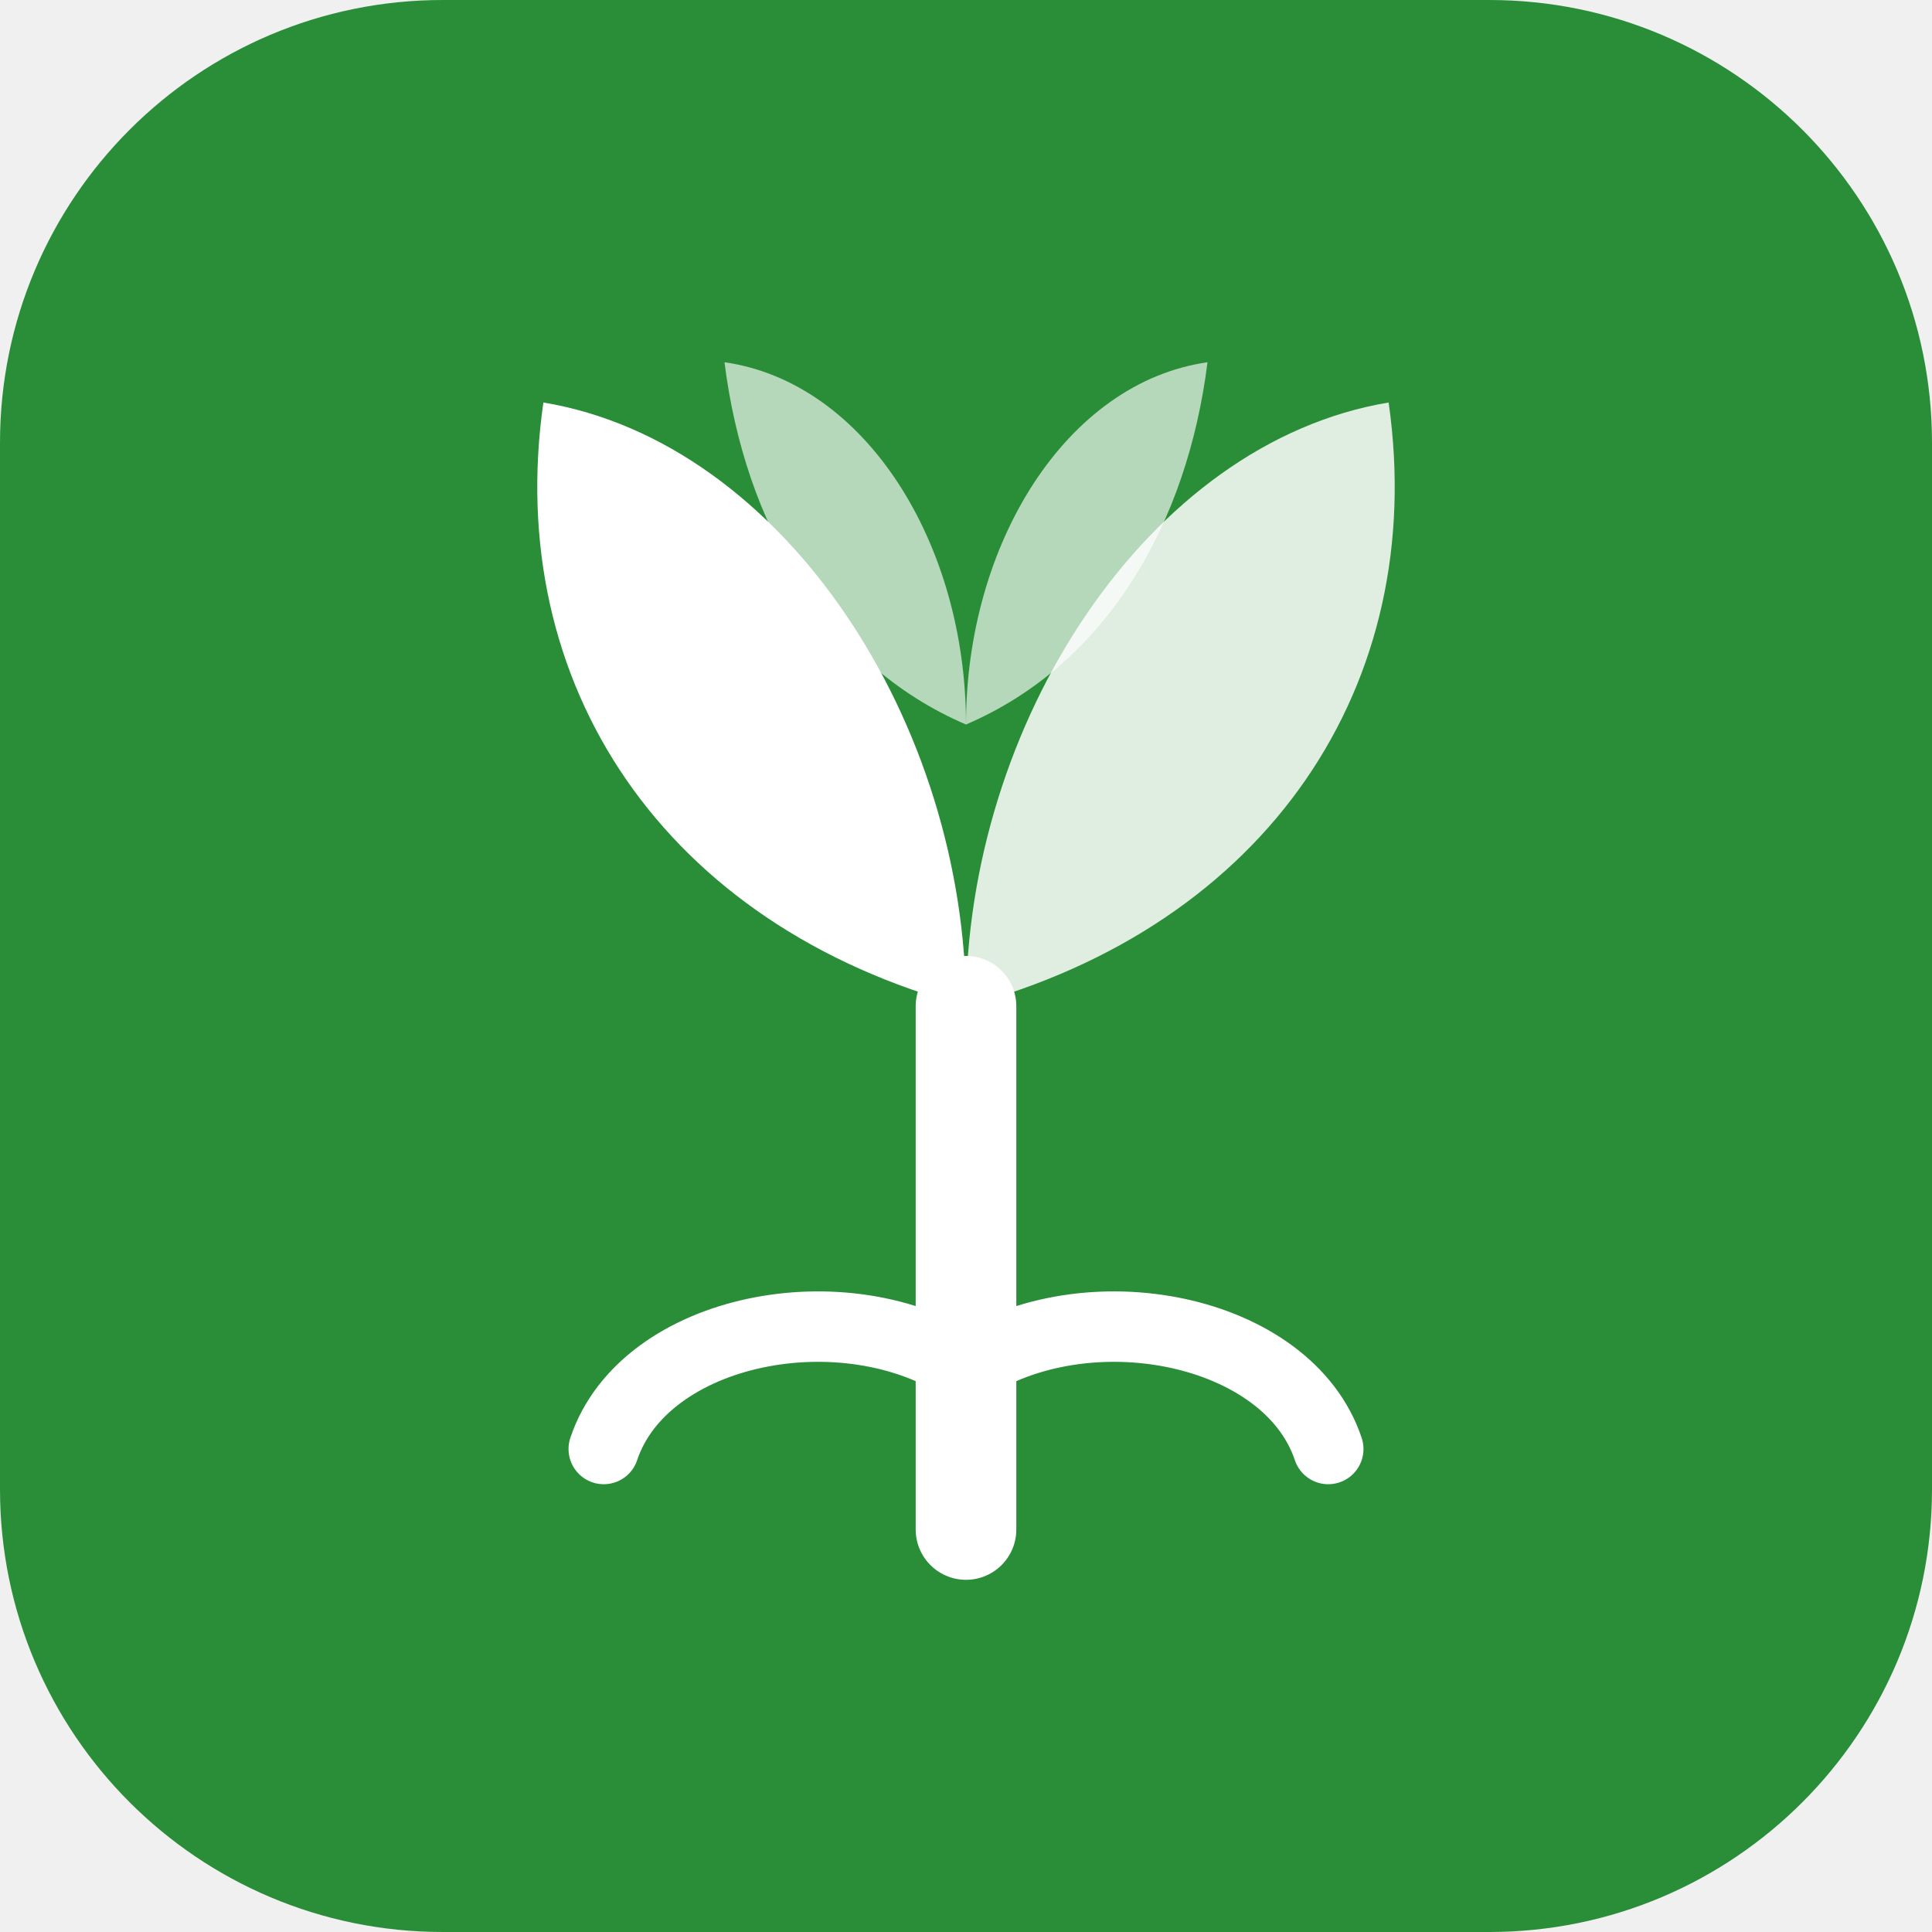
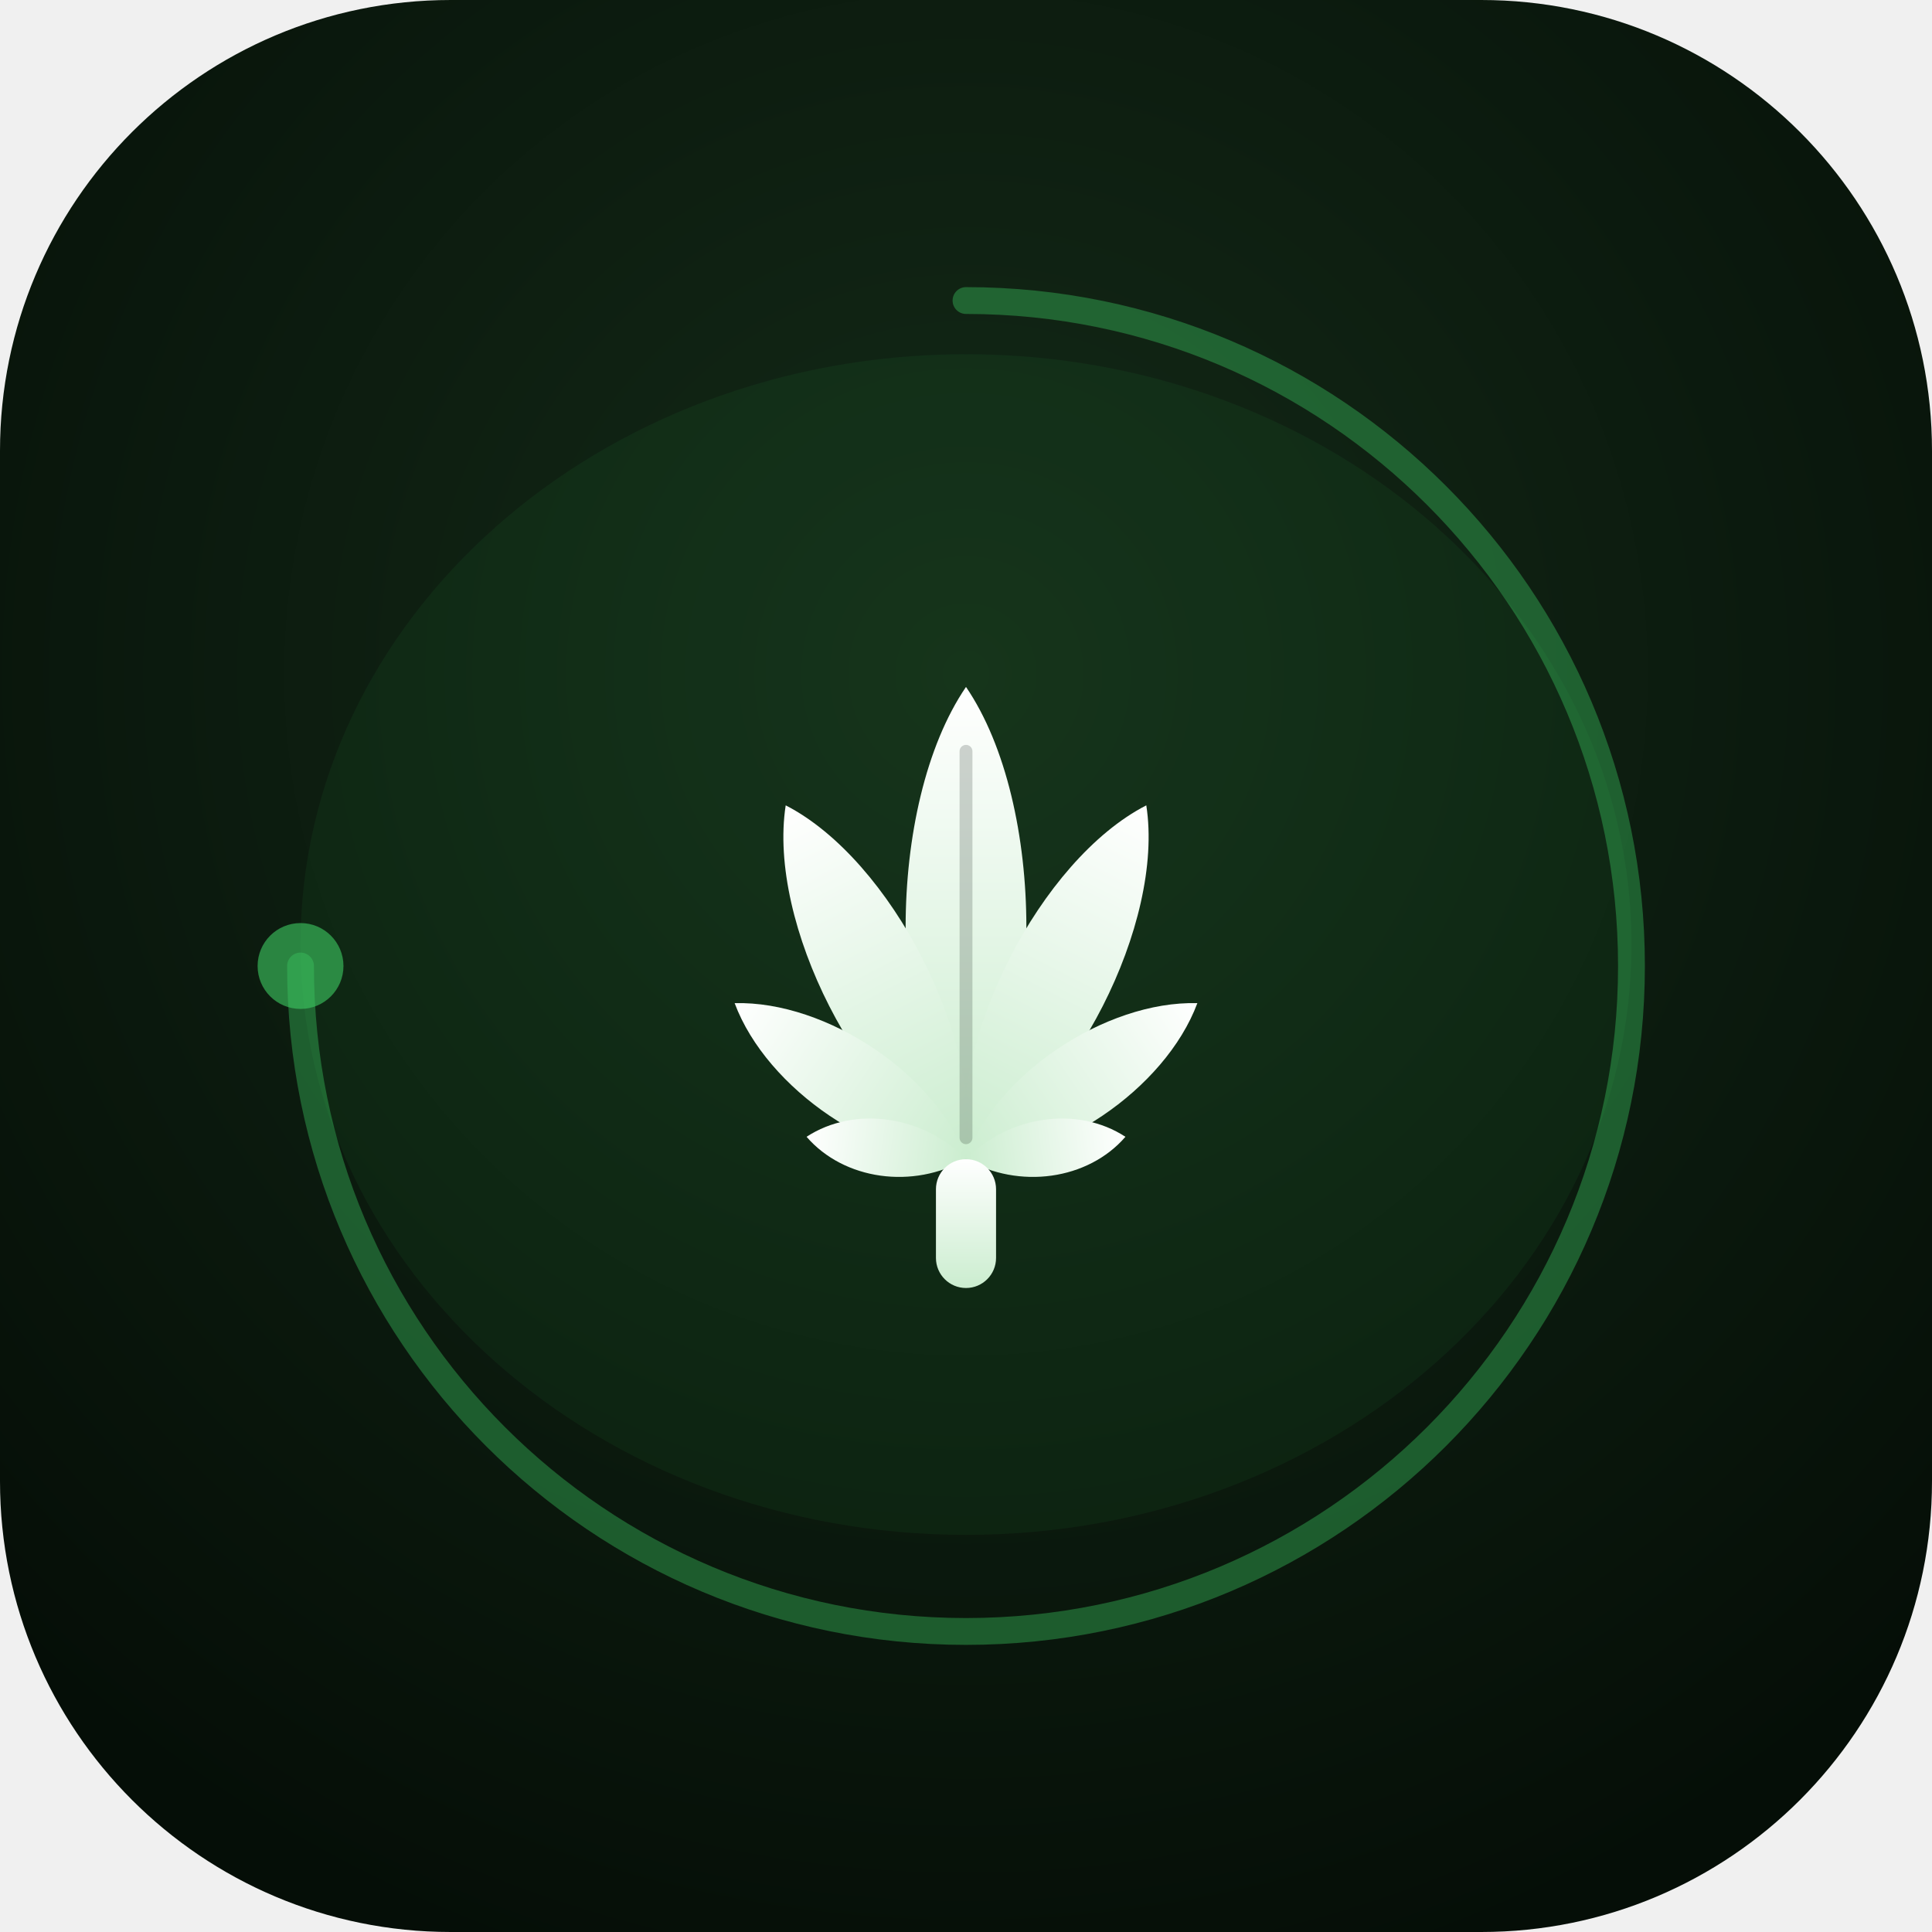
- <svg xmlns="http://www.w3.org/2000/svg" viewBox="0 0 192 192">
-   <rect width="192" height="192" rx="44" fill="#2A8E39" />
-   <line x1="96" y1="152" x2="96" y2="100" stroke="white" stroke-width="10" stroke-linecap="round" />
-   <path d="M96 136 C84 128 64 132 60 144" stroke="white" stroke-width="7" stroke-linecap="round" fill="none" />
-   <path d="M96 136 C108 128 128 132 132 144" stroke="white" stroke-width="7" stroke-linecap="round" fill="none" />
-   <path d="M96 100 C96 72 78 44 54 40 C50 68 66 92 96 100Z" fill="white" />
-   <path d="M96 100 C96 72 114 44 138 40 C142 68 126 92 96 100Z" fill="white" opacity="0.85" />
-   <path d="M96 72 C96 54 106 38 120 36 C118 52 110 66 96 72Z" fill="white" opacity="0.65" />
-   <path d="M96 72 C96 54 86 38 72 36 C74 52 82 66 96 72Z" fill="white" opacity="0.65" />
+ <svg xmlns="http://www.w3.org/2000/svg" viewBox="0 0 180 180">
+   <defs>
+     <radialGradient id="bg" cx="50%" cy="35%" r="70%">
+       <stop offset="0%" stop-color="#142B18" />
+       <stop offset="100%" stop-color="#050E07" />
+     </radialGradient>
+     <linearGradient id="leaf" x1="50%" y1="0%" x2="50%" y2="100%">
+       <stop offset="0%" stop-color="#FFFFFF" />
+       <stop offset="100%" stop-color="#CBEDCF" />
+     </linearGradient>
+   </defs>
+   <rect width="180" height="180" rx="42" fill="url(#bg)" />
+   <ellipse cx="90" cy="88" rx="62" ry="55" fill="#2EBD52" opacity="0.07" />
+   <path d="M 90 28 A 62 62 0 1 1 28 90" fill="none" stroke="#3DCC63" stroke-width="2.5" stroke-linecap="round" opacity="0.38" />
+   <circle cx="28" cy="90" r="4" fill="#3DCC63" opacity="0.6" />
+   <g transform="translate(90,108)" fill="url(#leaf)">
+     <path d="M 0 0 C -7.5 -10, -7.5 -33, 0 -44 C 7.5 -33, 7.5 -10, 0 0 Z" />
+     <path transform="rotate(27)" d="M 0 0 C -6.5 -9, -6.5 -28, 0 -37 C 6.5 -28, 6.5 -9, 0 0 Z" />
+     <path transform="rotate(-27)" d="M 0 0 C -6.5 -9, -6.5 -28, 0 -37 C 6.5 -28, 6.5 -9, 0 0 Z" />
+     <path transform="rotate(56)" d="M 0 0 C -5 -6.5, -5 -19, 0 -26 C 5 -19, 5 -6.5, 0 0 Z" />
+     <path transform="rotate(-56)" d="M 0 0 C -5 -6.5, -5 -19, 0 -26 C 5 -19, 5 -6.5, 0 0 Z" />
+     <path transform="rotate(82)" d="M 0 0 C -3.5 -4.5, -3.5 -11, 0 -15 C 3.5 -11, 3.5 -4.5, 0 0 Z" />
+     <path transform="rotate(-82)" d="M 0 0 C -3.5 -4.5, -3.5 -11, 0 -15 C 3.5 -11, 3.5 -4.5, 0 0 Z" />
+     <line x1="0" y1="-2" x2="0" y2="-38" stroke="rgba(5,14,7,0.18)" stroke-width="1.2" stroke-linecap="round" />
+     <rect x="-2.8" y="0" width="5.6" height="12" rx="2.8" />
+   </g>
</svg>
